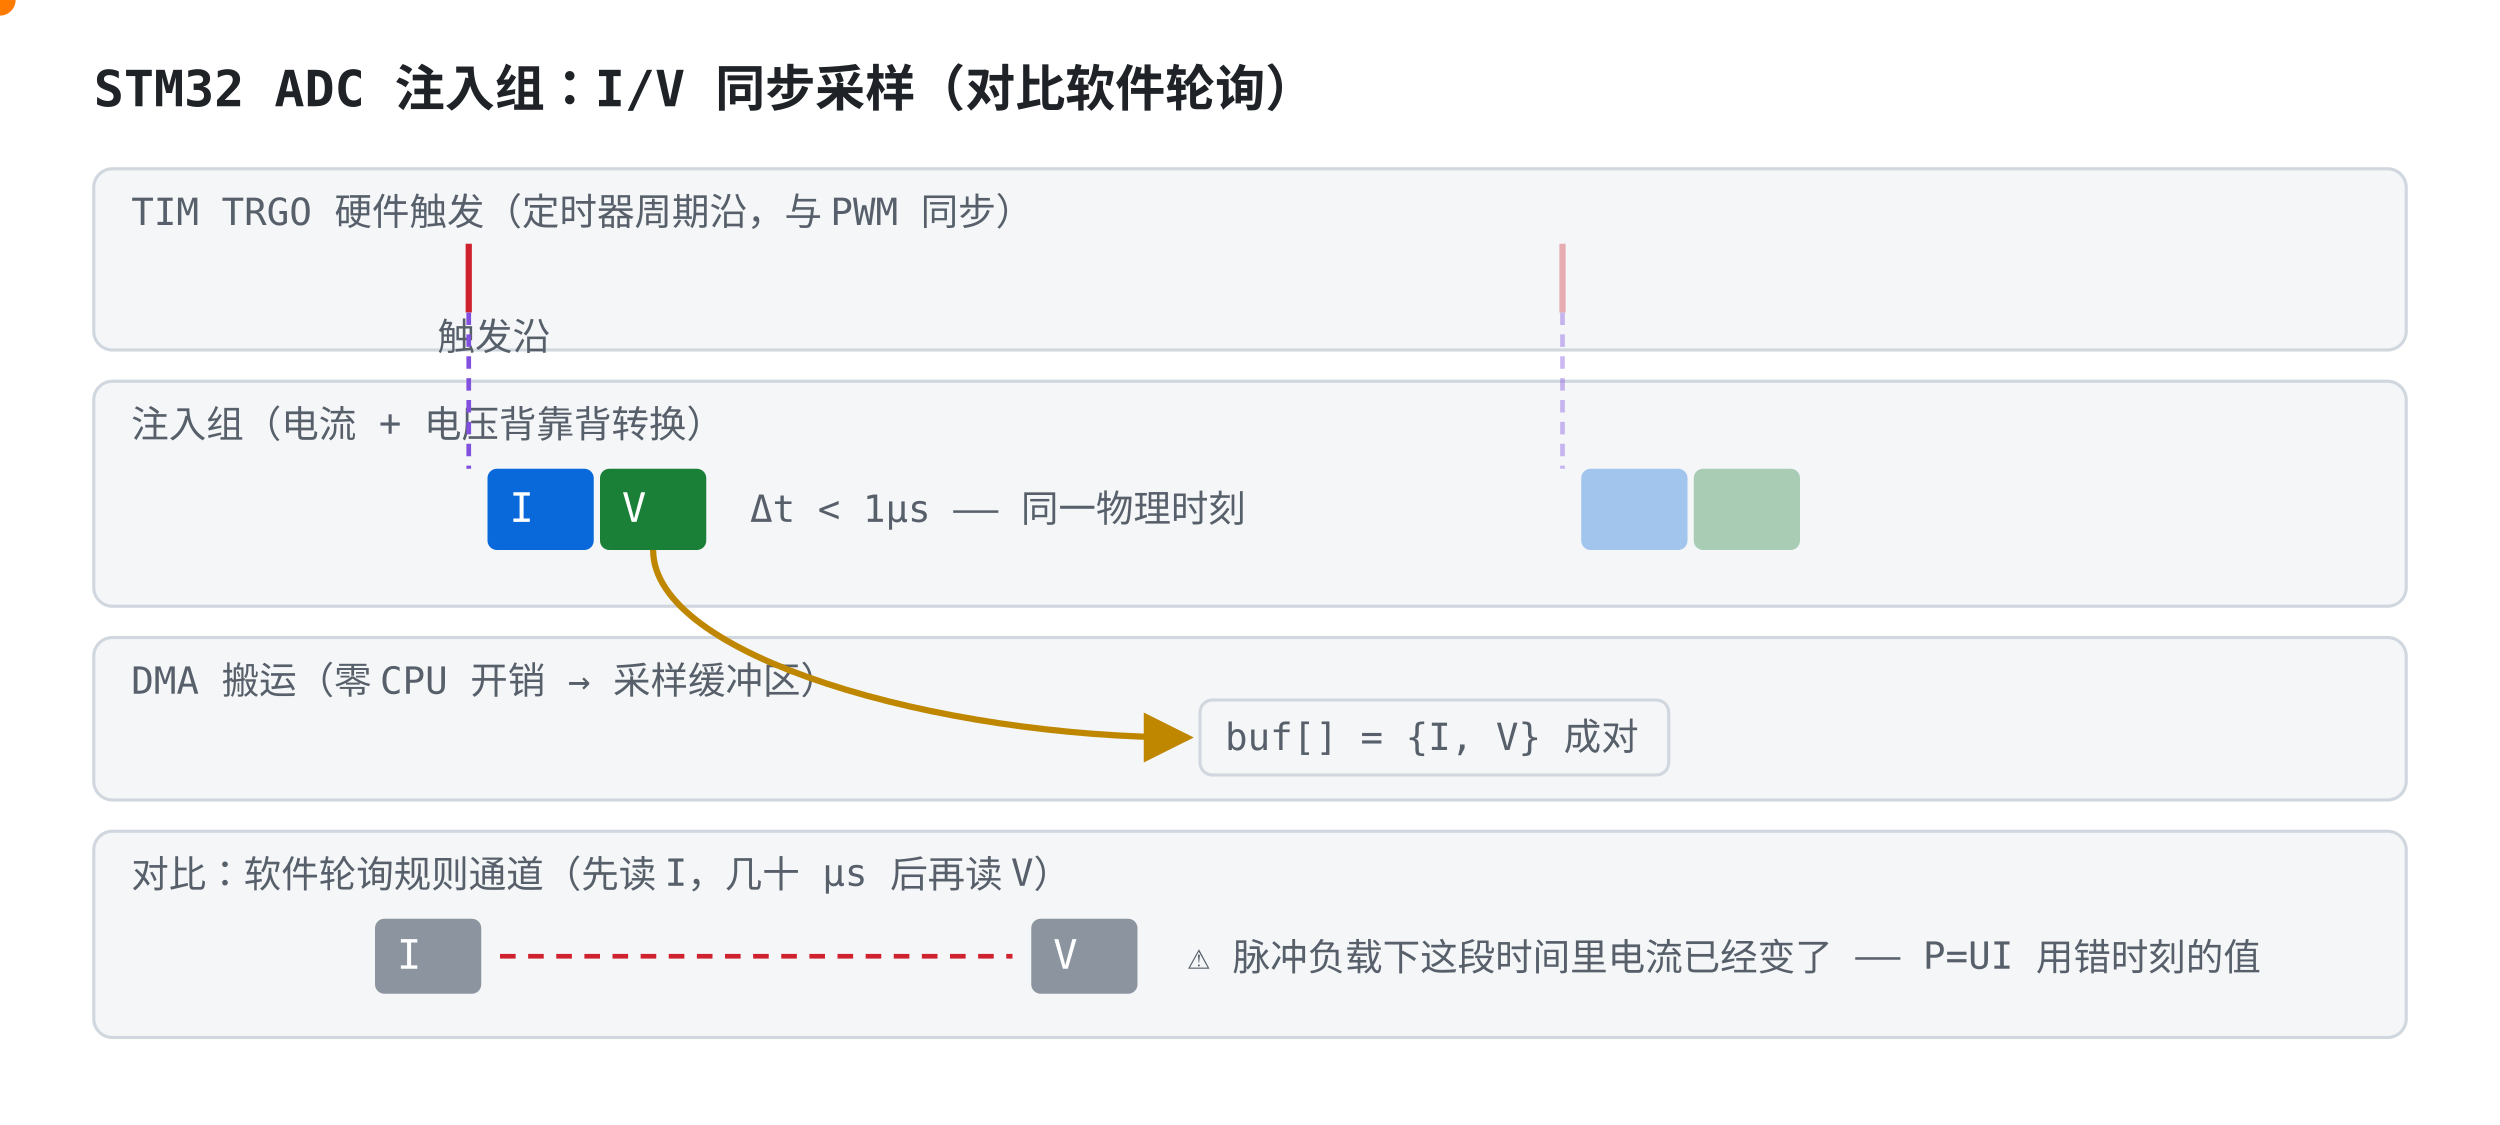
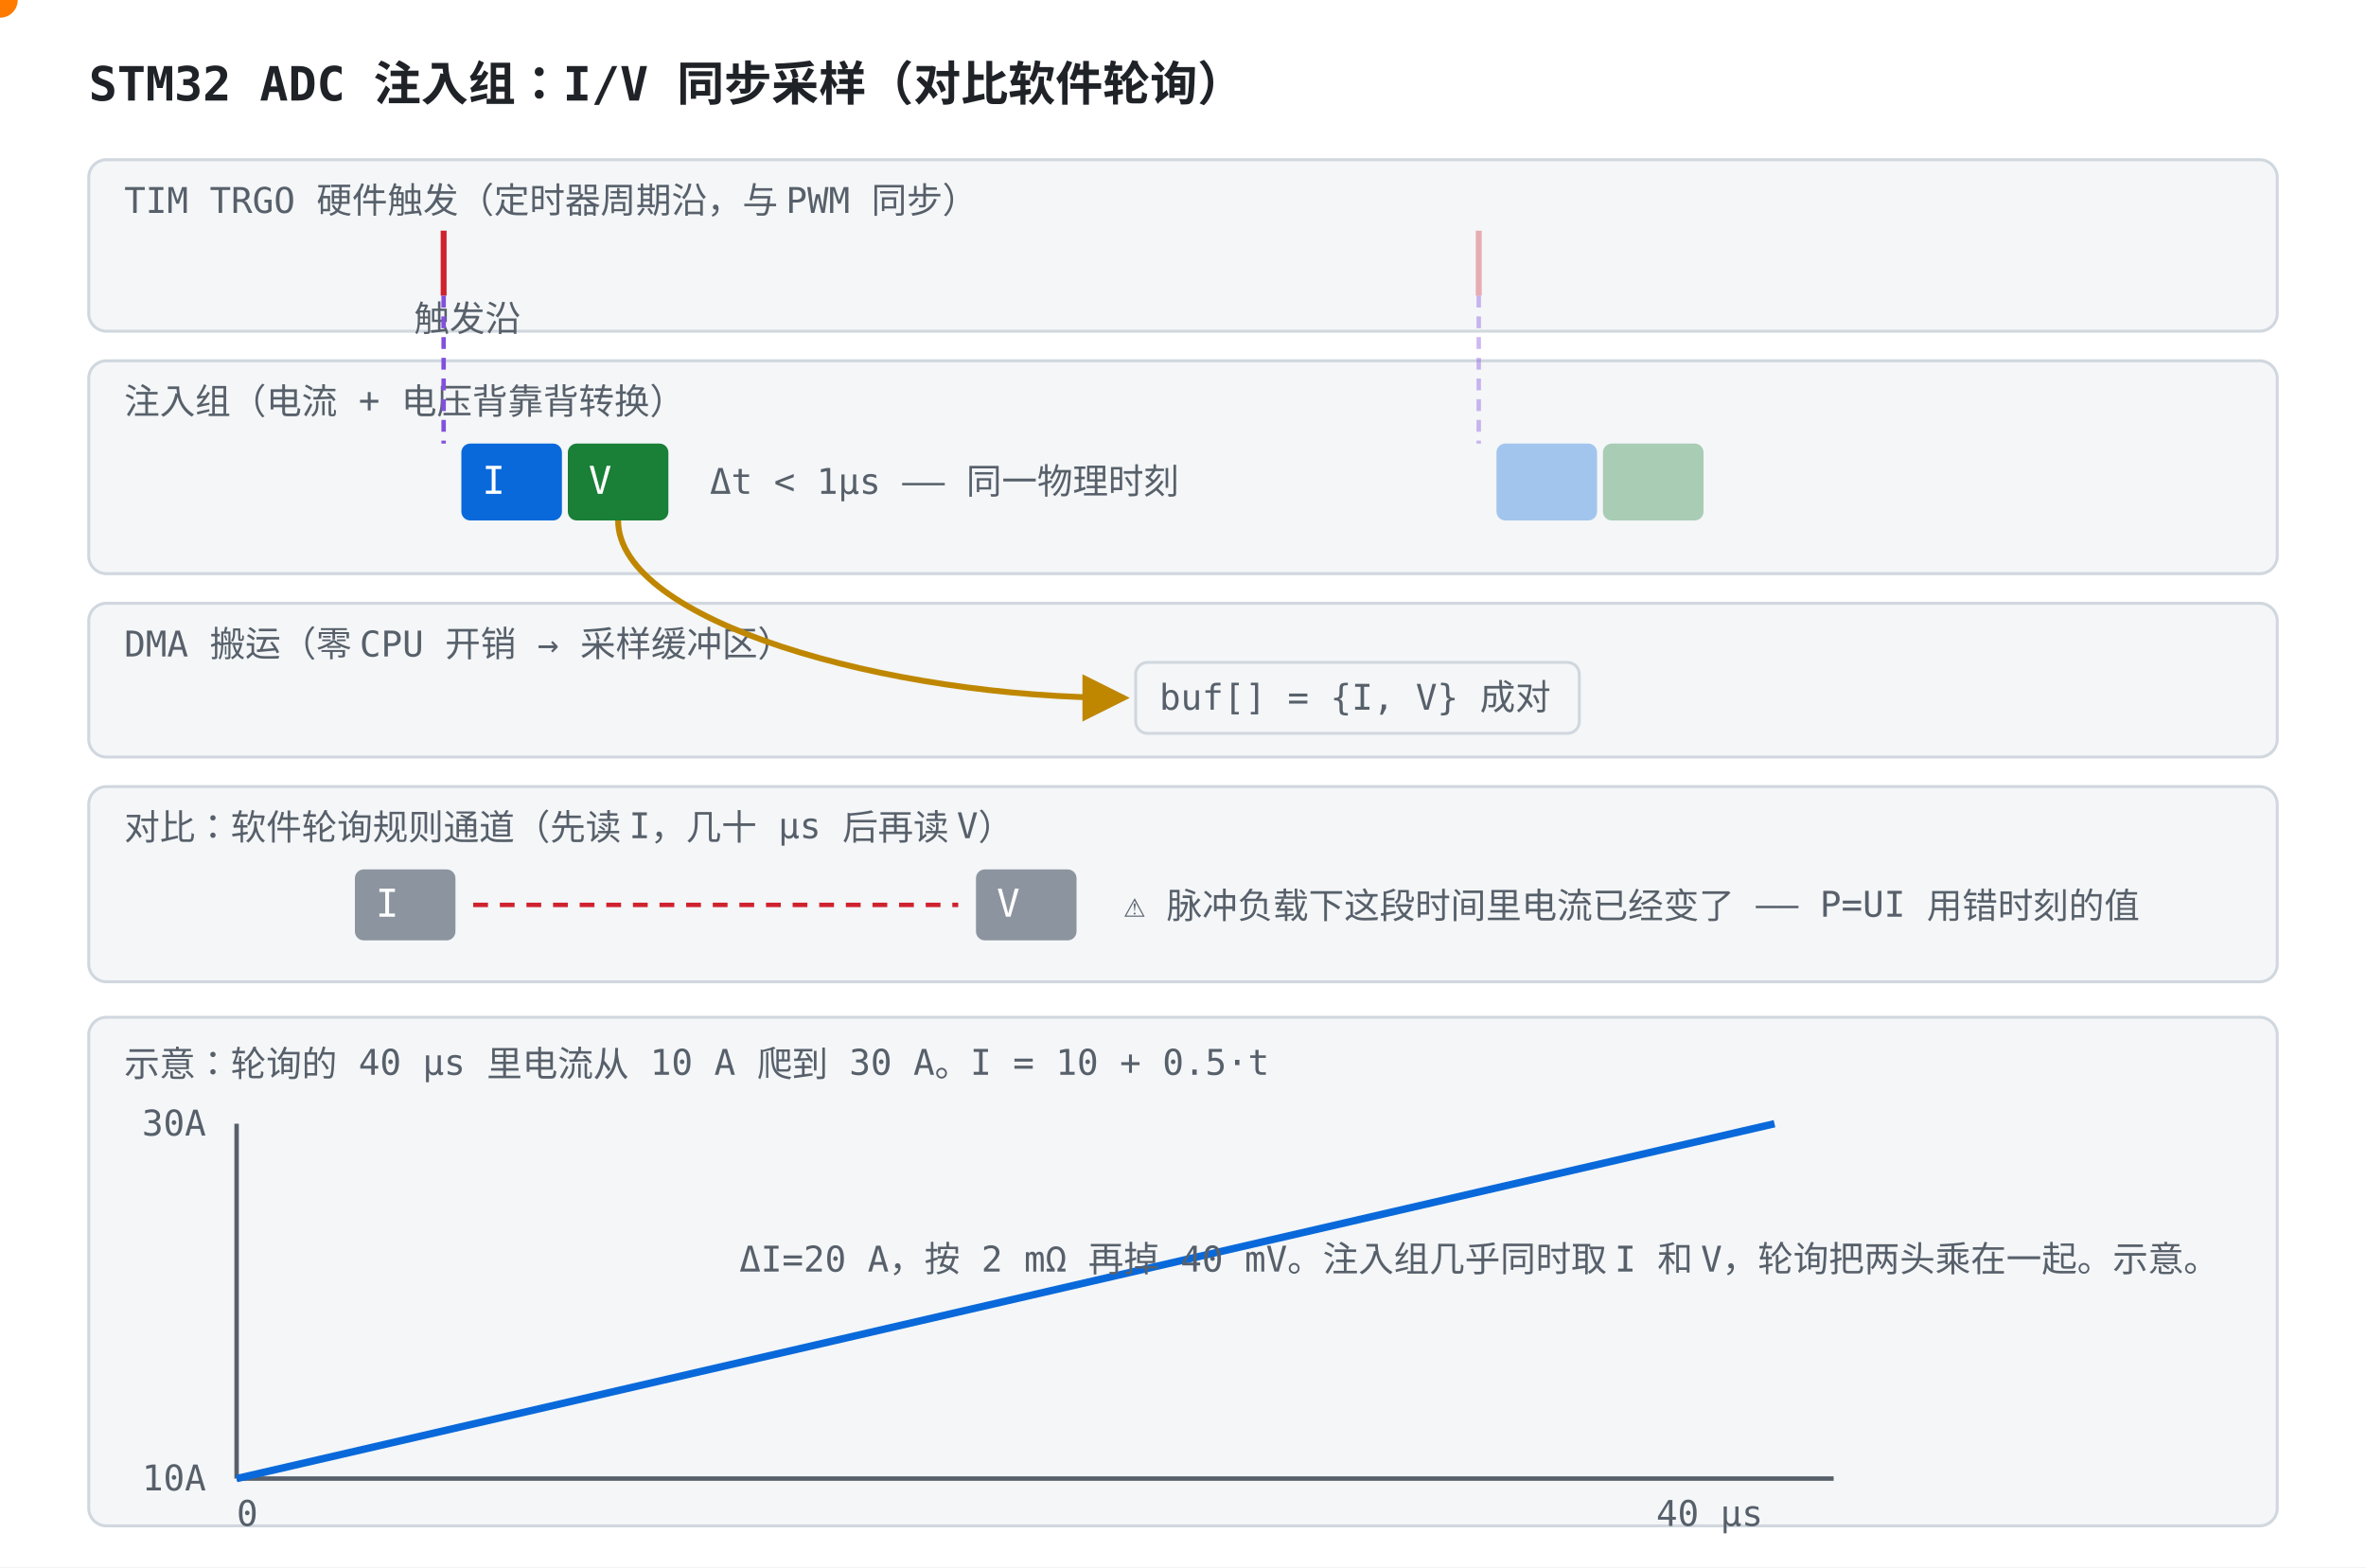
- <svg xmlns="http://www.w3.org/2000/svg" viewBox="0 0 800 360" font-family="ui-monospace, Consolas, monospace">
+ <svg xmlns="http://www.w3.org/2000/svg" viewBox="0 0 800 530" font-family="ui-monospace, Consolas, monospace">
  <style>
    .bg { fill: #ffffff; }
    .lane { fill: #f4f6f8; stroke: #d0d7de; }
    .axis { stroke: #57606a; stroke-width: 1.5; }
    .txt { fill: #1f2328; font-size: 13px; }
    .small { fill: #57606a; font-size: 12px; }
    .title { fill: #1f2328; font-size: 16px; font-weight: bold; }
    .trig { stroke: #cf222e; stroke-width: 2; }
    .conv-i { fill: #0969da; }
    .conv-v { fill: #1a7f37; }
    .dma { stroke: #bf8700; stroke-width: 2; fill: none; marker-end: url(#arr); }
    .sw { fill: #8c959f; }
    .sync { stroke: #8250df; stroke-width: 1.5; stroke-dasharray: 4 3; }
    .dot { fill: #ff7b00; }
    @media (prefers-color-scheme: dark) {
      .bg { fill: #0d1117; }
      .lane { fill: #161b22; stroke: #30363d; }
      .axis { stroke: #8b949e; }
      .txt { fill: #e6edf3; }
      .small { fill: #8b949e; }
      .title { fill: #e6edf3; }
      .trig { stroke: #ff7b72; }
      .conv-i { fill: #4493f8; }
      .conv-v { fill: #3fb950; }
      .dma { stroke: #d29922; }
      .sw { fill: #6e7681; }
      .sync { stroke: #a371f7; }
    }
  </style>
  <defs>
    <marker id="arr" markerWidth="8" markerHeight="8" refX="7" refY="4" orient="auto">
      <path d="M0,0 L8,4 L0,8 z" fill="#bf8700" />
    </marker>
  </defs>
-   <rect class="bg" width="800" height="360" />
+   <rect class="bg" width="800" height="530" />
  <text class="title" x="30" y="34">STM32 ADC 注入组：I/V 同步采样（对比软件轮询）</text>
  <rect class="lane" x="30" y="54" width="740" height="58" rx="6" />
  <text class="small" x="42" y="72">TIM TRGO 硬件触发（定时器周期沿，与 PWM 同步）</text>
  <line class="trig" x1="150" y1="100" x2="150" y2="78">
    <animate attributeName="opacity" values="1;0.15;1" dur="2s" repeatCount="indefinite" />
  </line>
  <line class="trig" x1="500" y1="100" x2="500" y2="78" opacity="0.35" />
  <text class="small" x="140" y="112">触发沿</text>
  <rect class="lane" x="30" y="122" width="740" height="72" rx="6" />
  <text class="small" x="42" y="140">注入组（电流 + 电压背靠背转换）</text>
  <rect class="conv-i" x="156" y="150" width="34" height="26" rx="3" />
  <text class="txt" x="163" y="167" fill="#fff" style="fill:#fff">I</text>
  <rect class="conv-v" x="192" y="150" width="34" height="26" rx="3" />
  <text class="txt" x="199" y="167" fill="#fff" style="fill:#fff">V</text>
  <text class="small" x="240" y="167">Δt &lt; 1µs —— 同一物理时刻</text>
  <line class="sync" x1="150" y1="100" x2="150" y2="150" />
  <rect class="conv-i" x="506" y="150" width="34" height="26" rx="3" opacity="0.35" />
  <rect class="conv-v" x="542" y="150" width="34" height="26" rx="3" opacity="0.35" />
  <line class="sync" x1="500" y1="100" x2="500" y2="150" opacity="0.4" />
  <rect class="lane" x="30" y="204" width="740" height="52" rx="6" />
  <text class="small" x="42" y="222">DMA 搬运（零 CPU 开销 → 采样缓冲区）</text>
  <path class="dma" d="M 209 176 C 209 210, 300 236, 380 236" />
  <rect class="lane" x="384" y="224" width="150" height="24" rx="4" />
  <text class="small" x="392" y="240">buf[] = {I, V} 成对</text>
  <circle class="dot" r="5">
    <animateMotion dur="2s" repeatCount="indefinite" path="M 173 163 L 209 163 C 209 210, 300 236, 380 236" />
  </circle>
  <rect class="lane" x="30" y="266" width="740" height="66" rx="6" />
  <text class="small" x="42" y="284">对比：软件轮询规则通道（先读 I，几十 µs 后再读 V）</text>
  <rect class="sw" x="120" y="294" width="34" height="24" rx="3" />
  <text class="txt" x="127" y="310" fill="#fff" style="fill:#fff">I</text>
  <rect class="sw" x="330" y="294" width="34" height="24" rx="3" />
  <text class="txt" x="337" y="310" fill="#fff" style="fill:#fff">V</text>
  <path d="M 160 306 L 324 306" stroke="#cf222e" stroke-width="1.5" stroke-dasharray="5 4" />
  <text class="small" x="380" y="310">⚠ 脉冲负载下这段时间里电流已经变了 —— P=UI 用错时刻的值</text>
+   <rect class="lane" x="30" y="344" width="740" height="172" rx="6" />
+   <text class="small" x="42" y="364">示意：轮询的 40 µs 里电流从 10 A 爬到 30 A。I = 10 + 0.5·t</text>
+   <line class="axis" x1="80" y1="380" x2="80" y2="500" />
+   <line class="axis" x1="80" y1="500" x2="620" y2="500" />
+   <text class="small" x="48" y="384">30A</text>
+   <text class="small" x="48" y="504">10A</text>
+   <text class="small" x="80" y="516">0</text>
+   <text class="small" x="560" y="516">40 µs</text>
+   <polyline points="80.0,500.0 106.0,494.0 132.0,488.0 158.0,482.0 184.0,476.0 210.0,470.0 236.0,464.0 262.0,458.0 288.0,452.0 314.0,446.0 340.0,440.0 366.0,434.0 392.0,428.0 418.0,422.0 444.0,416.0 470.0,410.0 496.0,404.0 522.0,398.0 548.0,392.0 574.0,386.0 600.0,380.0" fill="none" stroke="#0969da" stroke-width="2.5" />
+   <circle class="dot" r="6">
+     <animate attributeName="cx" values="80.0;145.0;210.0;275.0;340.0;405.0;470.0;535.0;600.0" keyTimes="0;0.125;0.25;0.375;0.5;0.625;0.75;0.875;1" dur="8s" repeatCount="indefinite" />
+     <animate attributeName="cy" values="500.0;485.0;470.0;455.0;440.0;425.0;410.0;395.0;380.0" keyTimes="0;0.125;0.25;0.375;0.5;0.625;0.75;0.875;1" dur="8s" repeatCount="indefinite" />
+   </circle>
+   <text class="small" x="250" y="430">ΔI=20 A，按 2 mΩ 再掉 40 mV。注入组几乎同时取 I 和 V，轮询把两头乘在一起。示意。</text>
</svg>
